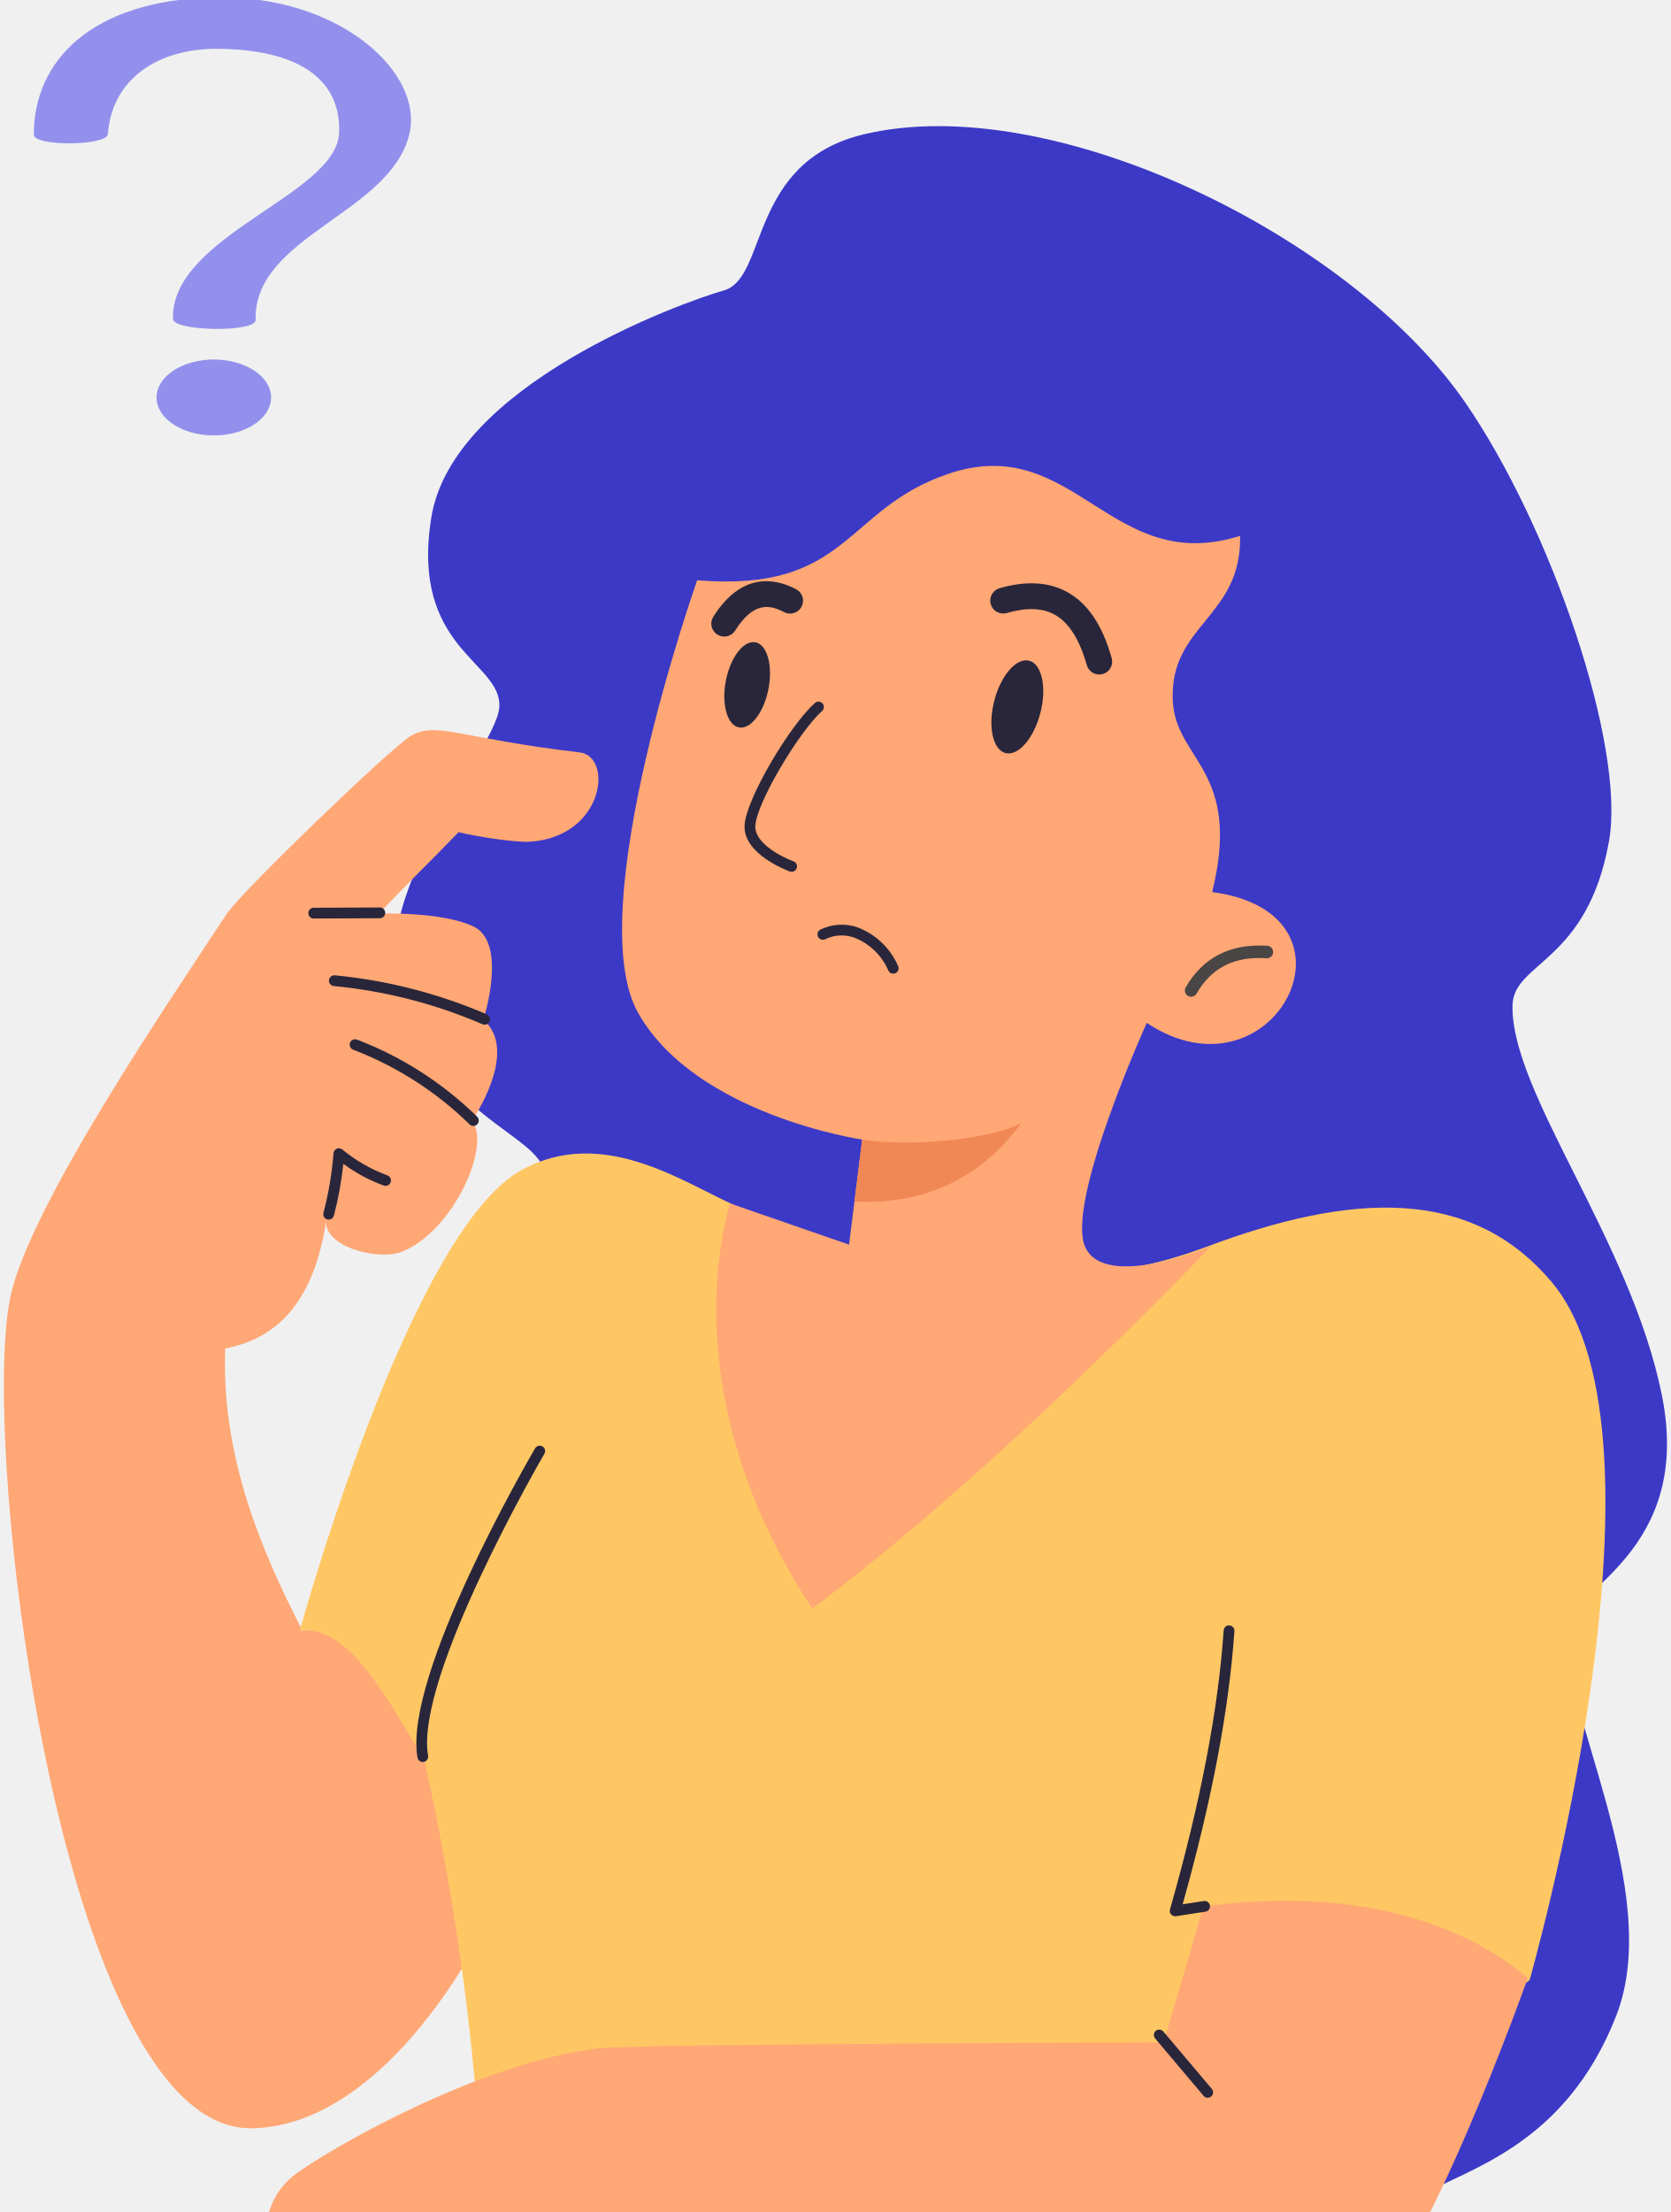
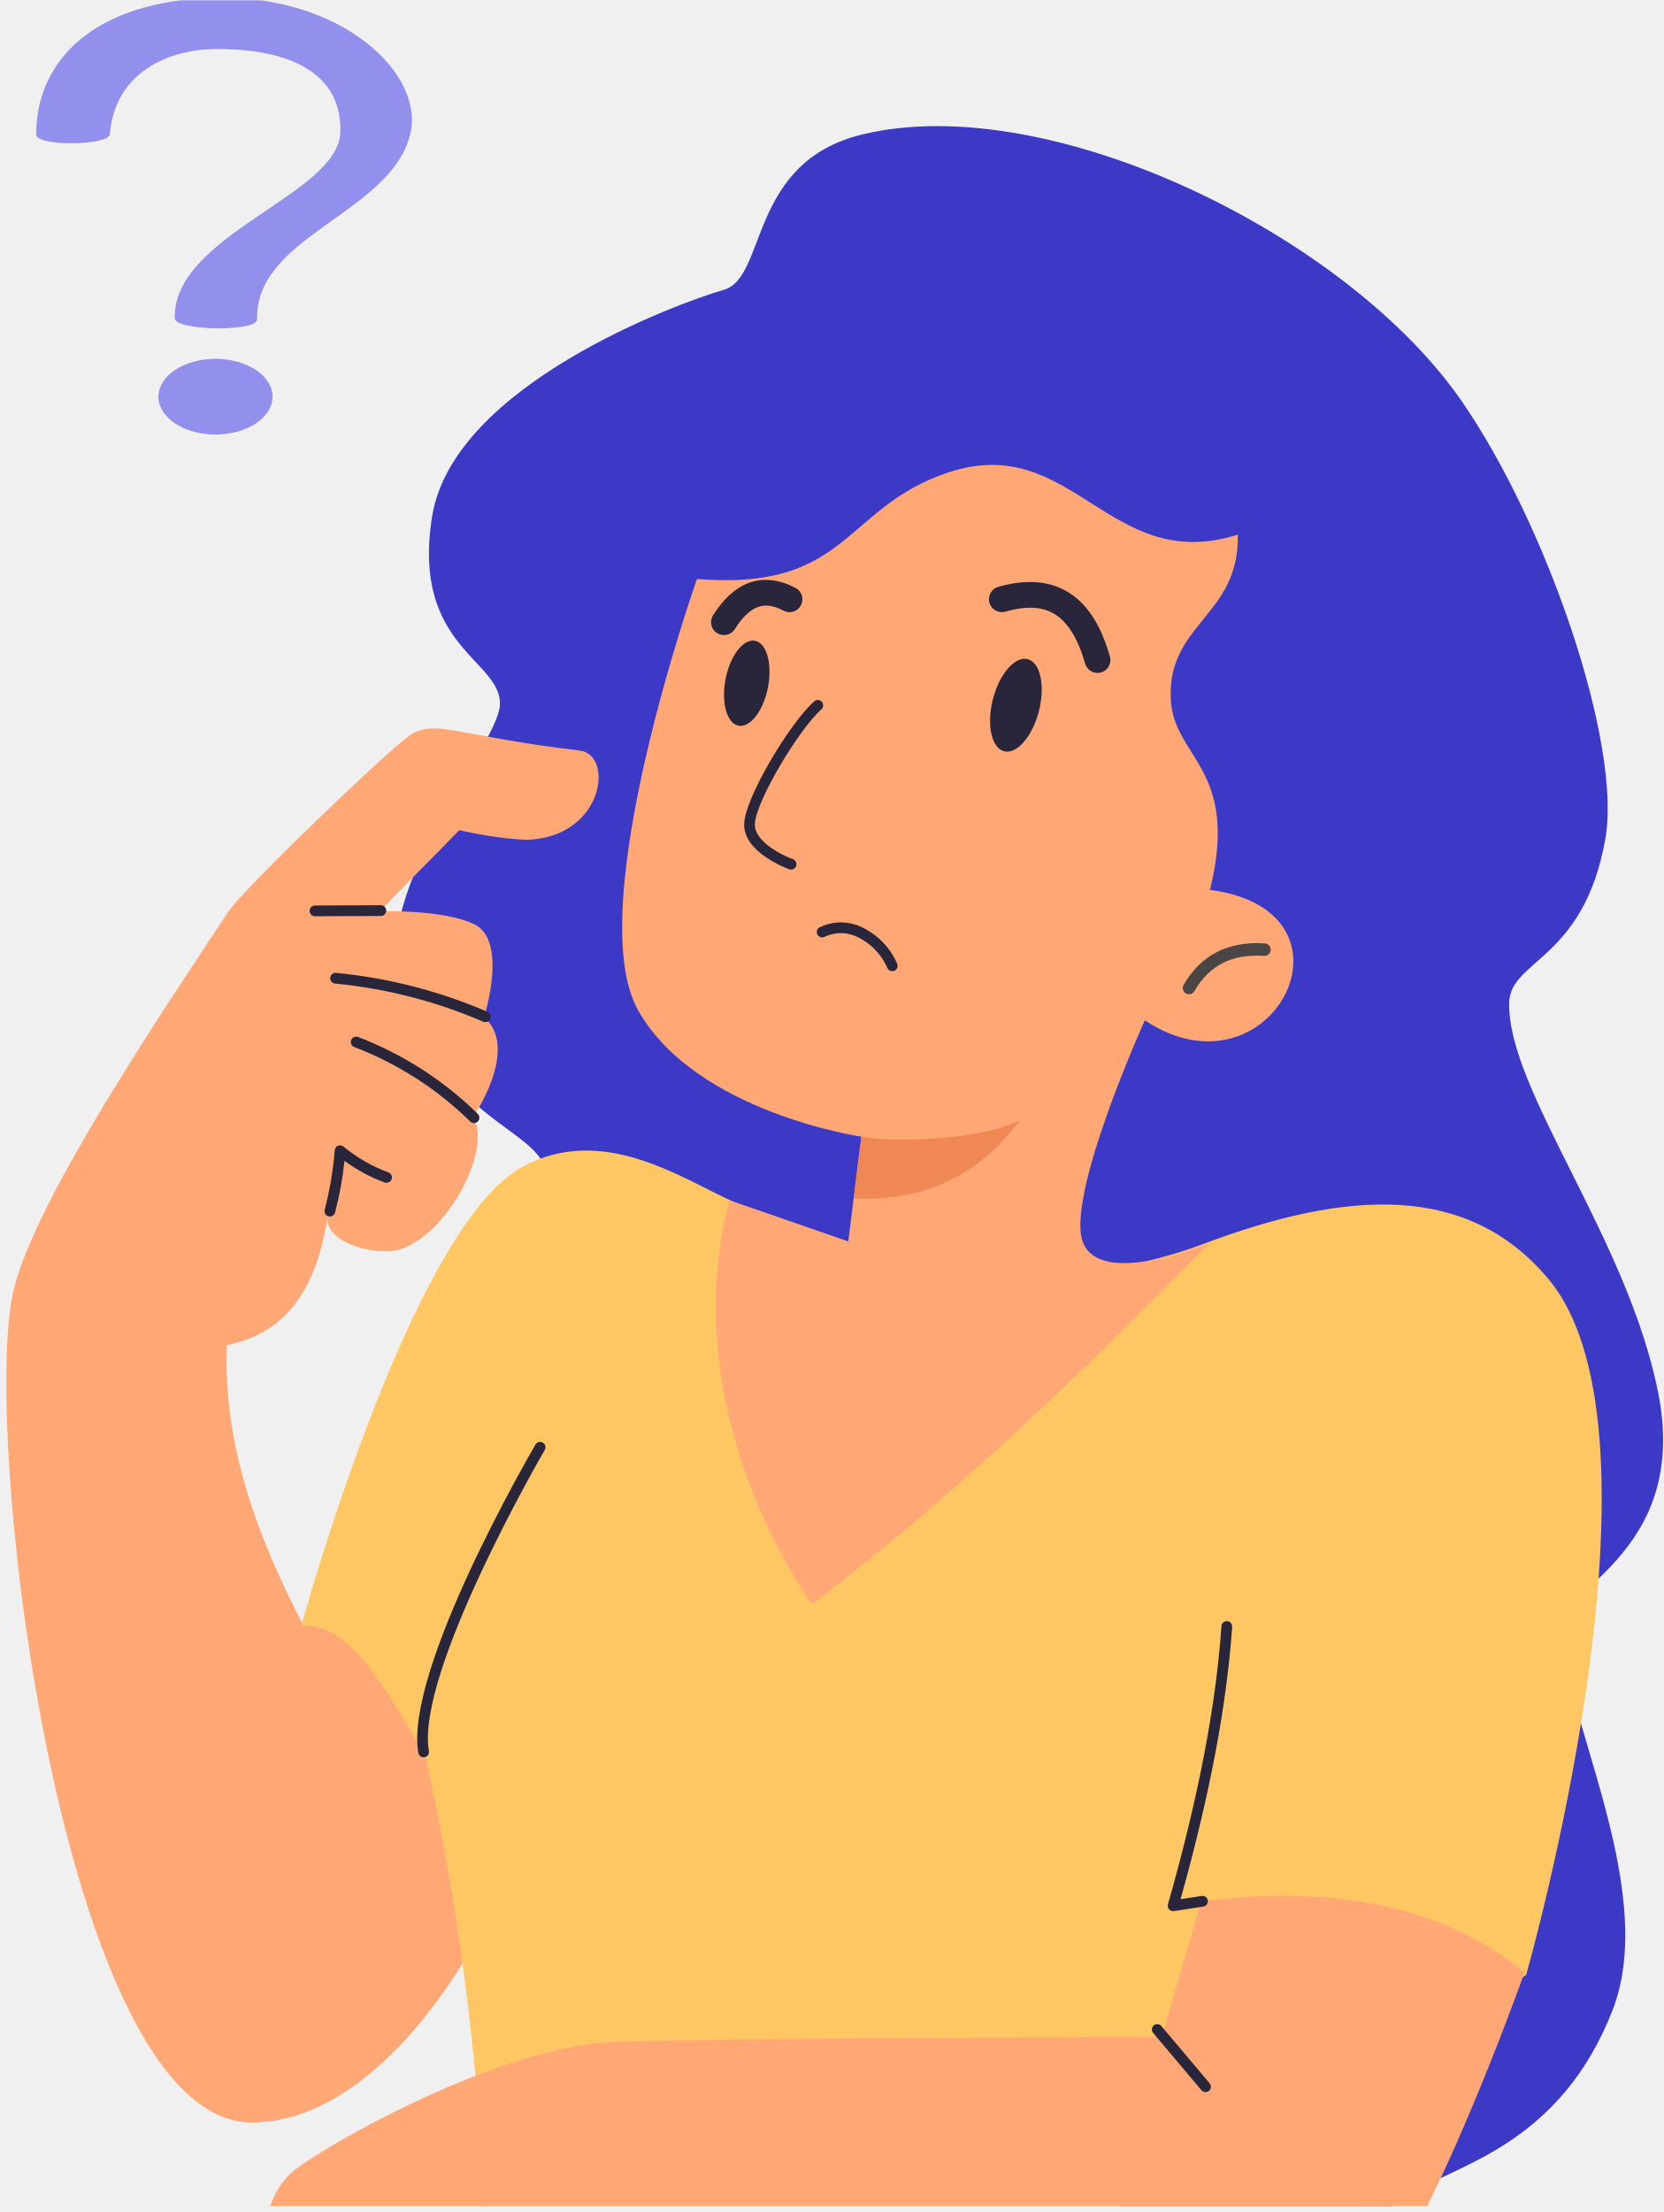
- <svg xmlns="http://www.w3.org/2000/svg" width="238" height="315" viewBox="0 0 238 315" fill="none">
-   <g clip-path="url(#clip0_71_79)">
-     <path fill-rule="evenodd" clip-rule="evenodd" d="M208.659 57.252C192.16 33.394 149.603 12.747 122.994 19.139C106.558 23.088 109.354 39.578 103.13 41.349C96.906 43.12 64.455 54.902 61.432 73.711C58.41 92.52 71.546 94.202 71.118 100.698C70.691 107.194 49.658 129.426 58.099 145.426C66.539 161.426 77.379 161.469 78.004 168.337C78.628 175.205 88.263 234.71 108.111 253.431C127.96 272.151 172.03 340.82 183.843 328.965C195.655 317.111 193.647 318.044 202.495 312.653C208.618 308.924 222.903 305.768 230.212 287.052C237.184 269.199 221.845 242.755 223.157 231.489C223.734 226.529 241.141 220.836 236.729 198.759C232.318 176.683 215.157 155.555 215.44 143.144C215.579 136.994 226.102 137.093 229.184 119.786C231.599 106.223 220.856 74.889 208.66 57.254L208.659 57.252Z" fill="#3C39C7" />
-     <path fill-rule="evenodd" clip-rule="evenodd" d="M43.098 232.241C36.624 219.728 31.524 206.645 32.085 192.038C39.159 190.635 44.659 185.865 46.489 173.677C45.912 177.52 53.826 179.578 57.232 178.254C64.456 175.442 70.033 163.217 67.247 159.569C69.711 155.795 72.976 148.766 68.854 145.224C68.854 145.224 72.385 134.278 67.43 131.928C62.894 129.778 53.992 130.097 53.992 130.097C58.135 125.674 61.504 122.488 65.316 118.507C68.029 119.161 73.499 120.016 75.604 119.857C86.083 119.066 87.376 107.716 82.556 107.145C65.175 105.093 62.084 102.642 58.438 104.846C55.64 106.536 34.379 126.991 32.321 130.11C22.724 144.612 4.907 170.986 1.65 183.939C-3.275 203.528 8.448 303.496 35.865 303.076C53.528 302.804 67.723 279.571 72.278 267.377C67.824 250.961 56.442 228.489 43.1 232.238L43.098 232.241Z" fill="#FFA775" />
-     <path d="M46.816 173.68C46.749 173.68 46.683 173.671 46.618 173.654C46.422 173.601 46.254 173.472 46.152 173.296C46.05 173.12 46.023 172.91 46.075 172.714C46.802 169.932 47.282 167.089 47.507 164.222C47.518 164.083 47.568 163.951 47.649 163.838C47.73 163.725 47.841 163.637 47.969 163.582C48.096 163.527 48.237 163.508 48.375 163.527C48.512 163.546 48.642 163.601 48.751 163.688C50.671 165.271 52.843 166.52 55.178 167.382C55.369 167.45 55.527 167.591 55.614 167.774C55.702 167.958 55.714 168.169 55.645 168.361C55.577 168.552 55.437 168.71 55.253 168.797C55.069 168.885 54.858 168.896 54.666 168.828C52.606 168.079 50.664 167.037 48.902 165.733C48.644 168.223 48.194 170.689 47.556 173.11C47.513 173.273 47.416 173.417 47.283 173.52C47.149 173.623 46.985 173.679 46.816 173.68Z" fill="#29263B" />
-     <path fill-rule="evenodd" clip-rule="evenodd" d="M104.373 171.513C96.974 168.165 85.732 160.382 74.314 166.602C58.286 175.33 42.697 232.223 42.697 232.223C49.754 231.251 55.478 242.432 60.459 250.703C70.035 293.823 70.021 329.976 69.284 365.607C105.889 384.301 161.255 383.95 192.132 365.595C192.132 365.595 191.727 323.674 194.253 310.538C196.619 298.234 217.873 281.968 217.873 281.968C217.873 281.968 239.897 205.06 221.039 182.596C209.597 168.967 192.543 169.764 171.734 177.592C143.545 188.192 114.968 176.309 104.379 171.517L104.373 171.513Z" fill="#FFC764" />
-     <path fill-rule="evenodd" clip-rule="evenodd" d="M99.303 82.638C99.303 82.638 82.617 129.771 90.926 144.306C99.235 158.842 122.811 162.283 122.811 162.283L120.937 177.24L103.955 171.364C99.049 189.809 103.605 210.87 115.703 229.072C131.686 217.077 150.436 200.218 172.553 177.437C172.553 177.437 157.423 183.872 154.577 177.58C151.731 171.287 163.341 145.667 163.341 145.667C181.417 157.664 195.643 130.063 172.663 127.037C176.944 109.619 167.483 108.33 167.053 99.839C166.504 88.951 176.874 87.991 176.64 76.305C158.2 82.144 153.044 61.473 135.18 67.441C120.209 72.445 121.008 84.396 99.303 82.636V82.638Z" fill="#FFA775" />
-     <path fill-rule="evenodd" clip-rule="evenodd" d="M145.477 159.908C141.323 162.282 129.391 163.356 122.811 162.282L121.703 171.105C132.776 171.631 140.38 166.914 145.477 159.908Z" fill="#F08855" />
-     <path fill-rule="evenodd" clip-rule="evenodd" d="M171.412 271.508L165.76 290.847C165.76 290.847 90.857 291.034 85.173 291.707C67.964 293.747 46.451 306.321 41.995 309.682C36.455 313.858 35.545 323.983 45.279 326.292C49.429 337.337 55.611 352.635 61.306 354.054C69.226 356.032 70.779 349.063 70.89 344.082C75.92 348.94 95.671 347.665 99.55 334.283C111.558 336.011 183.918 337.317 193.351 330.459C202.785 323.6 217.618 281.672 217.618 281.672C206.088 271.948 189.079 269.052 171.412 271.51V271.508Z" fill="#FFA775" />
-     <path d="M172.024 298.73C171.913 298.73 171.802 298.707 171.701 298.659C171.599 298.613 171.51 298.544 171.438 298.459L164.533 290.283C164.468 290.206 164.419 290.117 164.388 290.021C164.357 289.925 164.346 289.824 164.355 289.723C164.364 289.624 164.391 289.526 164.438 289.436C164.484 289.347 164.547 289.268 164.624 289.202C164.702 289.137 164.79 289.088 164.886 289.058C164.983 289.027 165.083 289.016 165.184 289.024C165.284 289.033 165.381 289.061 165.471 289.107C165.56 289.154 165.64 289.217 165.705 289.294L172.61 297.47C172.704 297.581 172.765 297.717 172.784 297.862C172.804 298.007 172.781 298.154 172.72 298.287C172.658 298.419 172.56 298.532 172.437 298.61C172.313 298.688 172.171 298.73 172.024 298.73Z" fill="#29263B" />
-     <path d="M67.427 160.341C67.225 160.341 67.031 160.261 66.887 160.118C62.142 155.471 56.492 151.849 50.289 149.474C50.1 149.398 49.95 149.25 49.87 149.062C49.79 148.875 49.788 148.663 49.865 148.475C49.941 148.286 50.089 148.135 50.276 148.055C50.464 147.975 50.675 147.974 50.865 148.05C57.258 150.499 63.078 154.235 67.968 159.027C68.075 159.134 68.149 159.27 68.179 159.419C68.209 159.569 68.194 159.723 68.136 159.863C68.079 160.004 67.98 160.124 67.854 160.209C67.728 160.294 67.579 160.339 67.427 160.339V160.341Z" fill="#29263B" />
-     <path d="M69.043 145.923C68.939 145.923 68.836 145.902 68.741 145.862C62.001 142.956 54.849 141.12 47.543 140.416C47.443 140.406 47.346 140.376 47.257 140.327C47.169 140.28 47.09 140.215 47.027 140.137C46.963 140.058 46.915 139.969 46.887 139.872C46.858 139.776 46.849 139.674 46.859 139.574C46.87 139.473 46.9 139.377 46.948 139.288C46.995 139.2 47.06 139.121 47.139 139.058C47.217 138.994 47.307 138.946 47.404 138.918C47.499 138.889 47.601 138.88 47.701 138.89C55.162 139.609 62.464 141.484 69.347 144.451C69.509 144.521 69.643 144.644 69.725 144.801C69.807 144.958 69.832 145.138 69.797 145.311C69.761 145.484 69.667 145.639 69.53 145.751C69.393 145.862 69.221 145.923 69.045 145.923H69.043Z" fill="#29263B" />
-     <path d="M44.659 130.802C44.46 130.795 44.27 130.712 44.132 130.568C43.993 130.425 43.916 130.234 43.916 130.034C43.916 129.835 43.993 129.644 44.132 129.501C44.27 129.357 44.46 129.274 44.659 129.267L54.099 129.228C54.302 129.228 54.498 129.308 54.642 129.451C54.787 129.594 54.868 129.789 54.869 129.992C54.87 130.196 54.79 130.391 54.647 130.535C54.503 130.68 54.309 130.761 54.105 130.762L44.665 130.802H44.659Z" fill="#29263B" />
-     <path d="M60.22 250.915C60.039 250.915 59.865 250.851 59.727 250.735C59.589 250.62 59.496 250.459 59.465 250.282C57.428 238.557 75.443 207.573 76.212 206.26C76.262 206.172 76.329 206.095 76.41 206.033C76.49 205.971 76.581 205.925 76.679 205.899C76.778 205.873 76.88 205.867 76.98 205.88C77.081 205.894 77.177 205.927 77.265 205.978C77.352 206.029 77.429 206.097 77.49 206.178C77.551 206.259 77.596 206.351 77.62 206.449C77.646 206.548 77.651 206.65 77.637 206.75C77.622 206.851 77.588 206.947 77.536 207.034C77.35 207.351 59.034 238.843 60.976 250.019C61.011 250.219 60.964 250.425 60.847 250.592C60.73 250.758 60.552 250.871 60.352 250.906C60.308 250.912 60.264 250.916 60.22 250.915Z" fill="#29263B" />
-     <path d="M167.391 272.886C167.272 272.886 167.155 272.859 167.049 272.806C166.943 272.754 166.85 272.677 166.778 272.582C166.707 272.488 166.658 272.378 166.637 272.261C166.614 272.144 166.62 272.024 166.652 271.91C171.005 256.617 173.501 243.621 174.297 232.181C174.303 232.08 174.328 231.981 174.373 231.89C174.417 231.799 174.479 231.718 174.555 231.651C174.631 231.585 174.721 231.535 174.817 231.503C174.913 231.472 175.015 231.46 175.116 231.469C175.216 231.476 175.314 231.502 175.405 231.547C175.495 231.593 175.575 231.655 175.641 231.731C175.708 231.807 175.758 231.895 175.79 231.991C175.822 232.086 175.835 232.187 175.828 232.287C175.044 243.548 172.631 256.281 168.454 271.18L171.466 270.714C171.565 270.698 171.667 270.702 171.765 270.726C171.863 270.749 171.955 270.793 172.036 270.852C172.118 270.911 172.187 270.986 172.24 271.072C172.292 271.158 172.327 271.253 172.343 271.353C172.358 271.453 172.354 271.554 172.33 271.652C172.307 271.75 172.264 271.842 172.204 271.924C172.145 272.005 172.07 272.074 171.984 272.127C171.899 272.179 171.803 272.214 171.703 272.23L167.509 272.878C167.47 272.884 167.43 272.887 167.391 272.886Z" fill="#29263B" />
-     <path d="M112.759 124.144C112.671 124.144 112.583 124.129 112.5 124.1C112.23 124.002 105.885 121.68 106.053 117.585C106.206 113.808 112.58 103.193 116.077 100.106C116.153 100.039 116.241 99.988 116.336 99.955C116.431 99.922 116.533 99.909 116.633 99.915C116.734 99.921 116.832 99.947 116.922 99.992C117.013 100.036 117.094 100.098 117.16 100.173C117.227 100.248 117.278 100.336 117.311 100.432C117.344 100.527 117.357 100.628 117.351 100.728C117.345 100.829 117.318 100.927 117.274 101.017C117.23 101.108 117.168 101.189 117.093 101.255C113.935 104.043 107.722 114.314 107.585 117.648C107.484 120.115 111.473 122.099 113.018 122.655C113.188 122.716 113.331 122.835 113.422 122.992C113.513 123.147 113.545 123.33 113.514 123.508C113.483 123.686 113.391 123.848 113.252 123.963C113.114 124.08 112.94 124.144 112.759 124.144Z" fill="#29263B" />
-     <path d="M127.231 138.657C127.087 138.657 126.946 138.617 126.824 138.54C126.701 138.464 126.603 138.355 126.541 138.225C126.084 137.162 125.422 136.201 124.591 135.395C123.762 134.589 122.781 133.955 121.705 133.53C121.033 133.287 120.319 133.182 119.606 133.219C118.892 133.256 118.192 133.435 117.549 133.747C117.367 133.838 117.156 133.853 116.963 133.788C116.77 133.724 116.611 133.586 116.52 133.404C116.428 133.223 116.413 133.012 116.477 132.819C116.542 132.626 116.68 132.466 116.862 132.375C117.686 131.973 118.584 131.739 119.5 131.688C120.417 131.637 121.334 131.77 122.198 132.078C123.467 132.567 124.625 133.303 125.608 134.243C126.591 135.183 127.376 136.309 127.92 137.555C127.977 137.672 128.003 137.801 127.996 137.931C127.989 138.06 127.949 138.186 127.881 138.296C127.812 138.406 127.716 138.497 127.602 138.561C127.489 138.624 127.361 138.657 127.231 138.657Z" fill="#29263B" />
-     <path d="M156.571 96.053C156.17 96.053 155.781 95.921 155.461 95.679C155.141 95.437 154.909 95.097 154.8 94.711C153.771 91.06 152.235 88.645 150.238 87.535C148.478 86.557 146.232 86.483 143.368 87.308C142.901 87.433 142.405 87.369 141.986 87.133C141.566 86.895 141.255 86.503 141.122 86.04C140.989 85.577 141.042 85.079 141.271 84.655C141.5 84.231 141.887 83.913 142.347 83.771C146.146 82.675 149.404 82.859 152.026 84.317C154.955 85.944 157.019 89.017 158.344 93.712C158.421 93.986 158.434 94.274 158.381 94.553C158.328 94.832 158.211 95.096 158.04 95.322C157.868 95.549 157.645 95.733 157.391 95.859C157.137 95.986 156.856 96.053 156.571 96.053Z" fill="#29263B" />
-     <path d="M103.157 90.648C102.828 90.647 102.504 90.559 102.221 90.391C101.937 90.222 101.705 89.982 101.546 89.693C101.387 89.404 101.309 89.079 101.319 88.749C101.33 88.42 101.428 88.1 101.604 87.821C105.568 81.569 110.204 82.243 113.396 83.907C113.829 84.132 114.154 84.521 114.301 84.987C114.448 85.452 114.403 85.957 114.177 86.39C113.952 86.823 113.563 87.148 113.097 87.295C112.632 87.441 112.127 87.397 111.694 87.171C109.62 86.089 107.341 85.657 104.715 89.793C104.549 90.055 104.319 90.271 104.046 90.421C103.773 90.57 103.468 90.649 103.157 90.648Z" fill="#29263B" />
-     <path fill-rule="evenodd" clip-rule="evenodd" d="M146.586 94.086C148.403 94.551 149.124 97.874 148.196 101.505C147.268 105.135 145.038 107.705 143.224 107.241C141.41 106.776 140.687 103.452 141.615 99.822C142.544 96.193 144.771 93.621 146.586 94.086Z" fill="#29263B" />
-     <path fill-rule="evenodd" clip-rule="evenodd" d="M107.604 91.464C109.278 91.79 110.106 94.772 109.456 98.117C108.806 101.462 106.916 103.911 105.243 103.585C103.57 103.259 102.741 100.279 103.391 96.937C104.041 93.595 105.931 91.141 107.604 91.467V91.464Z" fill="#29263B" />
-     <path d="M169.657 141.946C169.502 141.946 169.348 141.905 169.213 141.826C169.009 141.708 168.86 141.514 168.799 141.287C168.737 141.058 168.769 140.815 168.887 140.611C171.348 136.337 175.252 134.344 180.492 134.682C180.61 134.688 180.726 134.716 180.833 134.767C180.94 134.818 181.036 134.89 181.115 134.977C181.194 135.065 181.254 135.169 181.293 135.281C181.332 135.392 181.347 135.511 181.34 135.629C181.332 135.747 181.301 135.862 181.248 135.968C181.196 136.074 181.123 136.169 181.033 136.245C180.944 136.323 180.839 136.381 180.727 136.419C180.615 136.455 180.496 136.468 180.378 136.459C175.804 136.16 172.553 137.814 170.429 141.499C170.352 141.636 170.239 141.748 170.103 141.826C169.968 141.905 169.814 141.946 169.657 141.946Z" fill="#494645" />
-     <path fill-rule="evenodd" clip-rule="evenodd" d="M4.822 19.186C4.772 8.906 12.757 -0.018 30.631 -0.373C48.505 -0.727 60.436 10.469 58.299 19.139C55.513 30.45 36.092 33.626 36.409 45.558C36.456 47.374 24.633 47.21 24.633 45.394C24.36 33.508 47.947 27.766 48.303 18.917C48.614 11.161 42.279 6.955 30.727 6.955C22.701 6.955 15.955 11.089 15.364 19.093C15.263 20.785 4.829 20.88 4.82 19.186H4.822Z" fill="#9290EC" />
-     <path fill-rule="evenodd" clip-rule="evenodd" d="M30.456 51.197C34.961 51.197 38.617 53.619 38.617 56.603C38.617 59.588 34.961 62.009 30.456 62.009C25.952 62.009 22.296 59.587 22.296 56.603C22.296 53.62 25.953 51.197 30.456 51.197Z" fill="#9290EC" />
+ <svg xmlns="http://www.w3.org/2000/svg" width="264" height="351" viewBox="0 0 264 351" fill="none">
+   <g clip-path="url(#clip0_213_4)">
+     <path fill-rule="evenodd" clip-rule="evenodd" d="M231.994 63.668C213.681 37.159 166.445 14.218 136.911 21.32C118.668 25.707 121.77 44.029 114.862 45.997C107.954 47.965 71.934 61.057 68.58 81.955C65.225 102.854 79.805 104.723 79.331 111.941C78.856 119.159 55.511 143.861 64.88 161.639C74.248 179.417 86.28 179.464 86.973 187.095C87.666 194.726 98.36 260.843 120.391 281.644C142.422 302.445 191.338 378.743 204.45 365.571C217.561 352.399 215.332 353.436 225.153 347.447C231.949 343.303 247.804 339.797 255.918 319.001C263.656 299.165 246.631 269.781 248.087 257.264C248.728 251.753 268.048 245.427 263.151 220.898C258.255 196.369 239.207 172.893 239.522 159.103C239.675 152.269 251.355 152.38 254.776 133.15C257.457 118.08 245.533 83.265 231.996 63.669L231.994 63.668Z" fill="#3C39C7" />
+     <path fill-rule="evenodd" clip-rule="evenodd" d="M48.23 258.1C41.044 244.196 35.383 229.66 36.006 213.43C43.857 211.87 49.962 206.571 51.993 193.029C51.353 197.299 60.137 199.585 63.918 198.114C71.936 194.99 78.126 181.406 75.034 177.354C77.769 173.16 81.392 165.35 76.818 161.414C76.818 161.414 80.736 149.252 75.236 146.641C70.202 144.252 60.322 144.607 60.322 144.607C64.92 139.692 68.66 136.152 72.89 131.729C75.901 132.455 81.973 133.406 84.31 133.229C95.941 132.35 97.376 119.739 92.026 119.104C72.735 116.824 69.303 114.101 65.256 116.55C62.151 118.427 38.551 141.155 36.268 144.621C25.616 160.734 5.839 190.039 2.224 204.431C-3.242 226.197 9.77 337.272 40.201 336.805C59.807 336.503 75.562 310.688 80.618 297.14C75.675 278.9 63.041 253.93 48.232 258.097L48.23 258.1Z" fill="#FFA775" />
+     <path d="M52.357 193.032C52.282 193.032 52.208 193.022 52.136 193.003C51.919 192.944 51.732 192.801 51.619 192.605C51.507 192.41 51.476 192.177 51.534 191.959C52.341 188.867 52.873 185.708 53.123 182.523C53.136 182.369 53.191 182.222 53.281 182.096C53.371 181.971 53.494 181.873 53.636 181.812C53.777 181.751 53.934 181.73 54.087 181.75C54.239 181.772 54.383 181.833 54.504 181.93C56.635 183.689 59.046 185.076 61.638 186.034C61.85 186.109 62.025 186.266 62.122 186.47C62.219 186.674 62.232 186.909 62.157 187.122C62.081 187.334 61.925 187.509 61.721 187.607C61.517 187.705 61.283 187.717 61.07 187.641C58.783 186.808 56.628 185.65 54.672 184.202C54.385 186.969 53.886 189.709 53.178 192.398C53.13 192.58 53.023 192.74 52.874 192.854C52.726 192.968 52.544 193.031 52.357 193.032Z" fill="#29263B" />
+     <path fill-rule="evenodd" clip-rule="evenodd" d="M116.242 190.625C108.029 186.904 95.551 178.257 82.878 185.168C65.088 194.866 47.785 258.08 47.785 258.08C55.618 256.999 61.97 269.424 67.499 278.613C78.128 326.524 78.112 366.694 77.295 406.284C117.924 427.055 179.378 426.665 213.65 406.271C213.65 406.271 213.2 359.692 216.004 345.096C218.631 331.425 242.222 313.352 242.222 313.352C242.222 313.352 266.668 227.898 245.736 202.938C233.035 187.795 214.106 188.681 191.01 197.379C159.721 209.157 128.002 195.953 116.248 190.628L116.242 190.625Z" fill="#FFC764" />
+     <path fill-rule="evenodd" clip-rule="evenodd" d="M110.614 91.874C110.614 91.874 92.094 144.244 101.317 160.395C110.54 176.546 136.707 180.368 136.707 180.368L134.627 196.988L115.778 190.459C110.332 210.953 115.389 234.354 128.818 254.579C146.558 241.251 167.369 222.519 191.919 197.207C191.919 197.207 175.125 204.357 171.966 197.365C168.807 190.373 181.694 161.906 181.694 161.906C201.757 175.236 217.548 144.568 192.041 141.207C196.792 121.853 186.291 120.421 185.814 110.986C185.205 98.889 196.715 97.822 196.455 84.837C175.988 91.325 170.265 68.357 150.437 74.989C133.82 80.549 134.706 93.828 110.614 91.872V91.874Z" fill="#FFA775" />
+     <path fill-rule="evenodd" clip-rule="evenodd" d="M161.865 177.73C157.254 180.368 144.011 181.561 136.707 180.368L135.477 190.171C147.768 190.756 156.208 185.514 161.865 177.73Z" fill="#F08855" />
+     <path fill-rule="evenodd" clip-rule="evenodd" d="M190.652 301.73L184.379 323.217C184.379 323.217 101.24 323.426 94.931 324.173C75.829 326.44 51.951 340.411 47.005 344.145C40.856 348.785 39.846 360.036 50.651 362.601C55.257 374.873 62.118 391.87 68.439 393.447C77.23 395.645 78.955 387.902 79.078 382.367C84.66 387.765 106.583 386.349 110.888 371.48C124.217 373.4 204.533 374.851 215.004 367.23C225.475 359.61 241.939 313.023 241.939 313.023C229.141 302.219 210.261 299 190.652 301.732V301.73Z" fill="#FFA775" />
+     <path d="M191.332 331.977C191.208 331.977 191.085 331.951 190.973 331.898C190.86 331.846 190.761 331.77 190.681 331.675L183.017 322.591C182.945 322.506 182.89 322.406 182.856 322.3C182.822 322.193 182.809 322.081 182.819 321.969C182.829 321.858 182.86 321.749 182.911 321.65C182.962 321.551 183.033 321.463 183.118 321.39C183.204 321.318 183.302 321.263 183.409 321.23C183.516 321.195 183.627 321.183 183.739 321.192C183.85 321.201 183.958 321.233 184.058 321.284C184.157 321.336 184.246 321.406 184.318 321.492L191.982 330.576C192.087 330.7 192.154 330.851 192.175 331.012C192.197 331.173 192.172 331.337 192.104 331.485C192.036 331.631 191.927 331.756 191.79 331.843C191.653 331.93 191.494 331.977 191.332 331.977Z" fill="#29263B" />
+     <path d="M75.234 178.211C75.009 178.211 74.794 178.122 74.635 177.963C69.368 172.8 63.097 168.775 56.212 166.137C56.002 166.053 55.835 165.887 55.746 165.679C55.657 165.47 55.656 165.236 55.741 165.026C55.825 164.816 55.989 164.648 56.197 164.56C56.406 164.471 56.64 164.47 56.85 164.554C63.946 167.275 70.407 171.426 75.834 176.751C75.953 176.869 76.035 177.021 76.068 177.187C76.102 177.353 76.085 177.524 76.021 177.68C75.957 177.837 75.848 177.97 75.707 178.064C75.568 178.158 75.403 178.209 75.234 178.209V178.211Z" fill="#29263B" />
+     <path d="M77.027 162.191C76.912 162.191 76.797 162.168 76.692 162.123C69.21 158.895 61.273 156.854 53.163 156.072C53.052 156.061 52.945 156.027 52.846 155.974C52.748 155.921 52.661 155.849 52.591 155.762C52.519 155.675 52.467 155.575 52.435 155.468C52.404 155.361 52.393 155.248 52.404 155.136C52.416 155.025 52.449 154.917 52.503 154.819C52.556 154.72 52.627 154.633 52.715 154.563C52.801 154.492 52.902 154.439 53.009 154.407C53.115 154.376 53.227 154.365 53.339 154.377C61.62 155.175 69.725 157.259 77.365 160.556C77.545 160.633 77.693 160.77 77.785 160.944C77.875 161.119 77.903 161.318 77.864 161.511C77.824 161.703 77.72 161.876 77.568 162C77.416 162.124 77.225 162.191 77.029 162.191H77.027Z" fill="#29263B" />
+     <path d="M49.962 145.39C49.741 145.383 49.531 145.289 49.377 145.13C49.224 144.971 49.138 144.758 49.138 144.537C49.138 144.316 49.224 144.103 49.377 143.944C49.531 143.785 49.741 143.692 49.962 143.685L60.44 143.641C60.666 143.641 60.883 143.729 61.043 143.889C61.203 144.048 61.294 144.264 61.295 144.49C61.296 144.716 61.207 144.933 61.048 145.093C60.889 145.254 60.673 145.345 60.447 145.346L49.968 145.39H49.962Z" fill="#29263B" />
+     <path d="M67.234 278.848C67.034 278.848 66.84 278.777 66.688 278.649C66.534 278.52 66.431 278.342 66.396 278.145C64.135 265.117 84.131 230.691 84.984 229.232C85.04 229.135 85.114 229.048 85.204 228.98C85.293 228.911 85.394 228.86 85.504 228.831C85.612 228.802 85.726 228.795 85.837 228.81C85.949 228.825 86.056 228.862 86.153 228.919C86.25 228.975 86.335 229.051 86.403 229.141C86.471 229.231 86.521 229.333 86.548 229.442C86.576 229.551 86.582 229.666 86.566 229.777C86.55 229.888 86.512 229.996 86.454 230.092C86.248 230.444 65.918 265.436 68.074 277.853C68.112 278.075 68.061 278.304 67.93 278.49C67.8 278.674 67.603 278.8 67.381 278.839C67.332 278.846 67.283 278.849 67.234 278.848Z" fill="#29263B" />
+     <path d="M186.189 303.261C186.057 303.261 185.927 303.231 185.809 303.172C185.692 303.114 185.589 303.029 185.509 302.923C185.43 302.819 185.375 302.696 185.352 302.566C185.327 302.437 185.333 302.303 185.369 302.177C190.201 285.184 192.971 270.744 193.855 258.034C193.861 257.921 193.889 257.811 193.938 257.71C193.987 257.609 194.056 257.518 194.141 257.444C194.225 257.371 194.325 257.315 194.431 257.28C194.538 257.245 194.652 257.232 194.763 257.242C194.875 257.25 194.984 257.279 195.084 257.329C195.184 257.379 195.273 257.449 195.346 257.533C195.42 257.618 195.476 257.715 195.512 257.822C195.548 257.928 195.562 258.04 195.554 258.151C194.684 270.663 192.006 284.811 187.368 301.365L190.712 300.847C190.822 300.829 190.935 300.835 191.044 300.861C191.153 300.887 191.255 300.935 191.345 301.001C191.436 301.067 191.512 301.15 191.571 301.245C191.629 301.341 191.668 301.447 191.685 301.558C191.703 301.668 191.697 301.781 191.671 301.89C191.646 301.999 191.598 302.101 191.531 302.192C191.465 302.282 191.383 302.359 191.287 302.418C191.192 302.476 191.086 302.514 190.975 302.532L186.32 303.252C186.277 303.258 186.233 303.262 186.189 303.261Z" fill="#29263B" />
+     <path d="M125.55 137.992C125.453 137.992 125.355 137.975 125.263 137.943C124.963 137.834 117.92 135.254 118.106 130.705C118.277 126.508 125.352 114.713 129.233 111.283C129.317 111.209 129.414 111.152 129.521 111.116C129.626 111.079 129.739 111.064 129.85 111.071C129.962 111.078 130.071 111.107 130.171 111.156C130.272 111.205 130.361 111.274 130.435 111.357C130.509 111.441 130.566 111.539 130.602 111.645C130.639 111.75 130.654 111.863 130.647 111.975C130.64 112.086 130.611 112.195 130.562 112.296C130.512 112.397 130.444 112.486 130.36 112.56C126.856 115.657 119.959 127.069 119.807 130.774C119.695 133.515 124.123 135.72 125.837 136.338C126.026 136.406 126.184 136.537 126.285 136.712C126.386 136.885 126.422 137.088 126.388 137.286C126.354 137.484 126.251 137.663 126.097 137.791C125.945 137.921 125.75 137.992 125.55 137.992Z" fill="#29263B" />
+     <path d="M141.613 154.118C141.453 154.118 141.297 154.073 141.162 153.988C141.025 153.903 140.916 153.782 140.847 153.638C140.34 152.457 139.605 151.388 138.683 150.493C137.763 149.598 136.674 148.894 135.48 148.421C134.734 148.151 133.941 148.034 133.149 148.076C132.357 148.116 131.581 148.316 130.866 148.661C130.664 148.763 130.431 148.779 130.216 148.708C130.002 148.637 129.825 148.483 129.724 148.281C129.622 148.079 129.606 147.845 129.677 147.631C129.749 147.416 129.902 147.239 130.104 147.138C131.019 146.691 132.015 146.431 133.033 146.374C134.05 146.318 135.068 146.465 136.027 146.808C137.435 147.351 138.721 148.169 139.811 149.214C140.902 150.257 141.775 151.509 142.378 152.893C142.441 153.023 142.47 153.166 142.462 153.311C142.455 153.455 142.411 153.595 142.334 153.717C142.258 153.839 142.151 153.94 142.025 154.01C141.899 154.081 141.757 154.118 141.613 154.118Z" fill="#29263B" />
+     <path d="M174.18 106.779C173.734 106.779 173.302 106.633 172.947 106.364C172.593 106.095 172.335 105.718 172.214 105.289C171.072 101.232 169.366 98.549 167.15 97.315C165.197 96.229 162.703 96.146 159.524 97.063C159.007 97.202 158.456 97.131 157.99 96.868C157.524 96.605 157.18 96.168 157.031 95.654C156.884 95.139 156.942 94.586 157.197 94.115C157.451 93.644 157.881 93.291 158.392 93.133C162.608 91.915 166.225 92.12 169.135 93.74C172.385 95.547 174.676 98.962 176.147 104.178C176.233 104.483 176.247 104.803 176.188 105.113C176.129 105.423 176 105.716 175.809 105.968C175.619 106.22 175.372 106.424 175.09 106.565C174.807 106.706 174.495 106.779 174.18 106.779Z" fill="#29263B" />
+     <path d="M114.892 100.774C114.527 100.773 114.167 100.675 113.853 100.488C113.538 100.301 113.28 100.034 113.104 99.713C112.928 99.392 112.841 99.031 112.852 98.665C112.864 98.299 112.973 97.943 113.169 97.633C117.568 90.686 122.715 91.435 126.257 93.284C126.738 93.535 127.099 93.966 127.261 94.484C127.425 95.001 127.375 95.562 127.124 96.043C126.874 96.524 126.443 96.886 125.925 97.049C125.409 97.211 124.848 97.162 124.368 96.911C122.065 95.708 119.536 95.228 116.622 99.824C116.437 100.116 116.182 100.356 115.879 100.522C115.576 100.688 115.237 100.775 114.892 100.774Z" fill="#29263B" />
+     <path fill-rule="evenodd" clip-rule="evenodd" d="M163.097 104.594C165.113 105.11 165.913 108.804 164.884 112.837C163.854 116.871 161.379 119.727 159.365 119.211C157.352 118.695 156.549 115 157.579 110.968C158.61 106.935 161.082 104.078 163.097 104.594Z" fill="#29263B" />
+     <path fill-rule="evenodd" clip-rule="evenodd" d="M119.828 101.681C121.686 102.043 122.605 105.356 121.884 109.073C121.162 112.79 119.065 115.511 117.208 115.148C115.351 114.786 114.431 111.475 115.152 107.762C115.873 104.048 117.971 101.321 119.828 101.684V101.681Z" fill="#29263B" />
+     <path d="M188.705 157.772C188.532 157.772 188.361 157.726 188.212 157.639C187.985 157.508 187.819 157.293 187.752 157.039C187.683 156.785 187.718 156.515 187.849 156.288C190.581 151.54 194.914 149.326 200.73 149.701C200.861 149.707 200.99 149.739 201.109 149.795C201.228 149.852 201.334 149.932 201.422 150.029C201.51 150.127 201.576 150.242 201.619 150.366C201.662 150.49 201.68 150.622 201.672 150.753C201.663 150.884 201.629 151.012 201.57 151.13C201.512 151.248 201.431 151.353 201.331 151.438C201.232 151.524 201.116 151.589 200.991 151.63C200.867 151.671 200.735 151.686 200.604 151.675C195.527 151.343 191.919 153.181 189.561 157.276C189.475 157.427 189.35 157.552 189.199 157.639C189.049 157.726 188.879 157.772 188.705 157.772Z" fill="#494645" />
+     <path fill-rule="evenodd" clip-rule="evenodd" d="M5.745 21.372C5.689 9.95 14.553 0.034 34.392 -0.36C54.231 -0.754 67.474 11.686 65.102 21.32C62.009 33.888 40.453 37.416 40.805 50.674C40.857 52.692 27.734 52.51 27.734 50.492C27.431 37.285 53.611 30.905 54.007 21.073C54.353 12.456 47.32 7.782 34.498 7.782C25.589 7.782 18.102 12.376 17.446 21.269C17.334 23.149 5.753 23.255 5.743 21.372H5.745Z" fill="#9290EC" />
+     <path fill-rule="evenodd" clip-rule="evenodd" d="M34.198 56.94C39.198 56.94 43.256 59.631 43.256 62.947C43.256 66.263 39.198 68.953 34.198 68.953C29.198 68.953 25.141 66.262 25.141 62.947C25.141 59.632 29.199 56.94 34.198 56.94Z" fill="#9290EC" />
  </g>
  <defs>
-     <clipPath id="clip0_71_79">
-       <rect width="236.947" height="315" fill="white" transform="translate(0.526611)" />
+     <clipPath id="clip0_213_4">
+       <rect width="263" height="350" fill="white" transform="translate(0.977295 0.0541992)" />
    </clipPath>
  </defs>
</svg>
